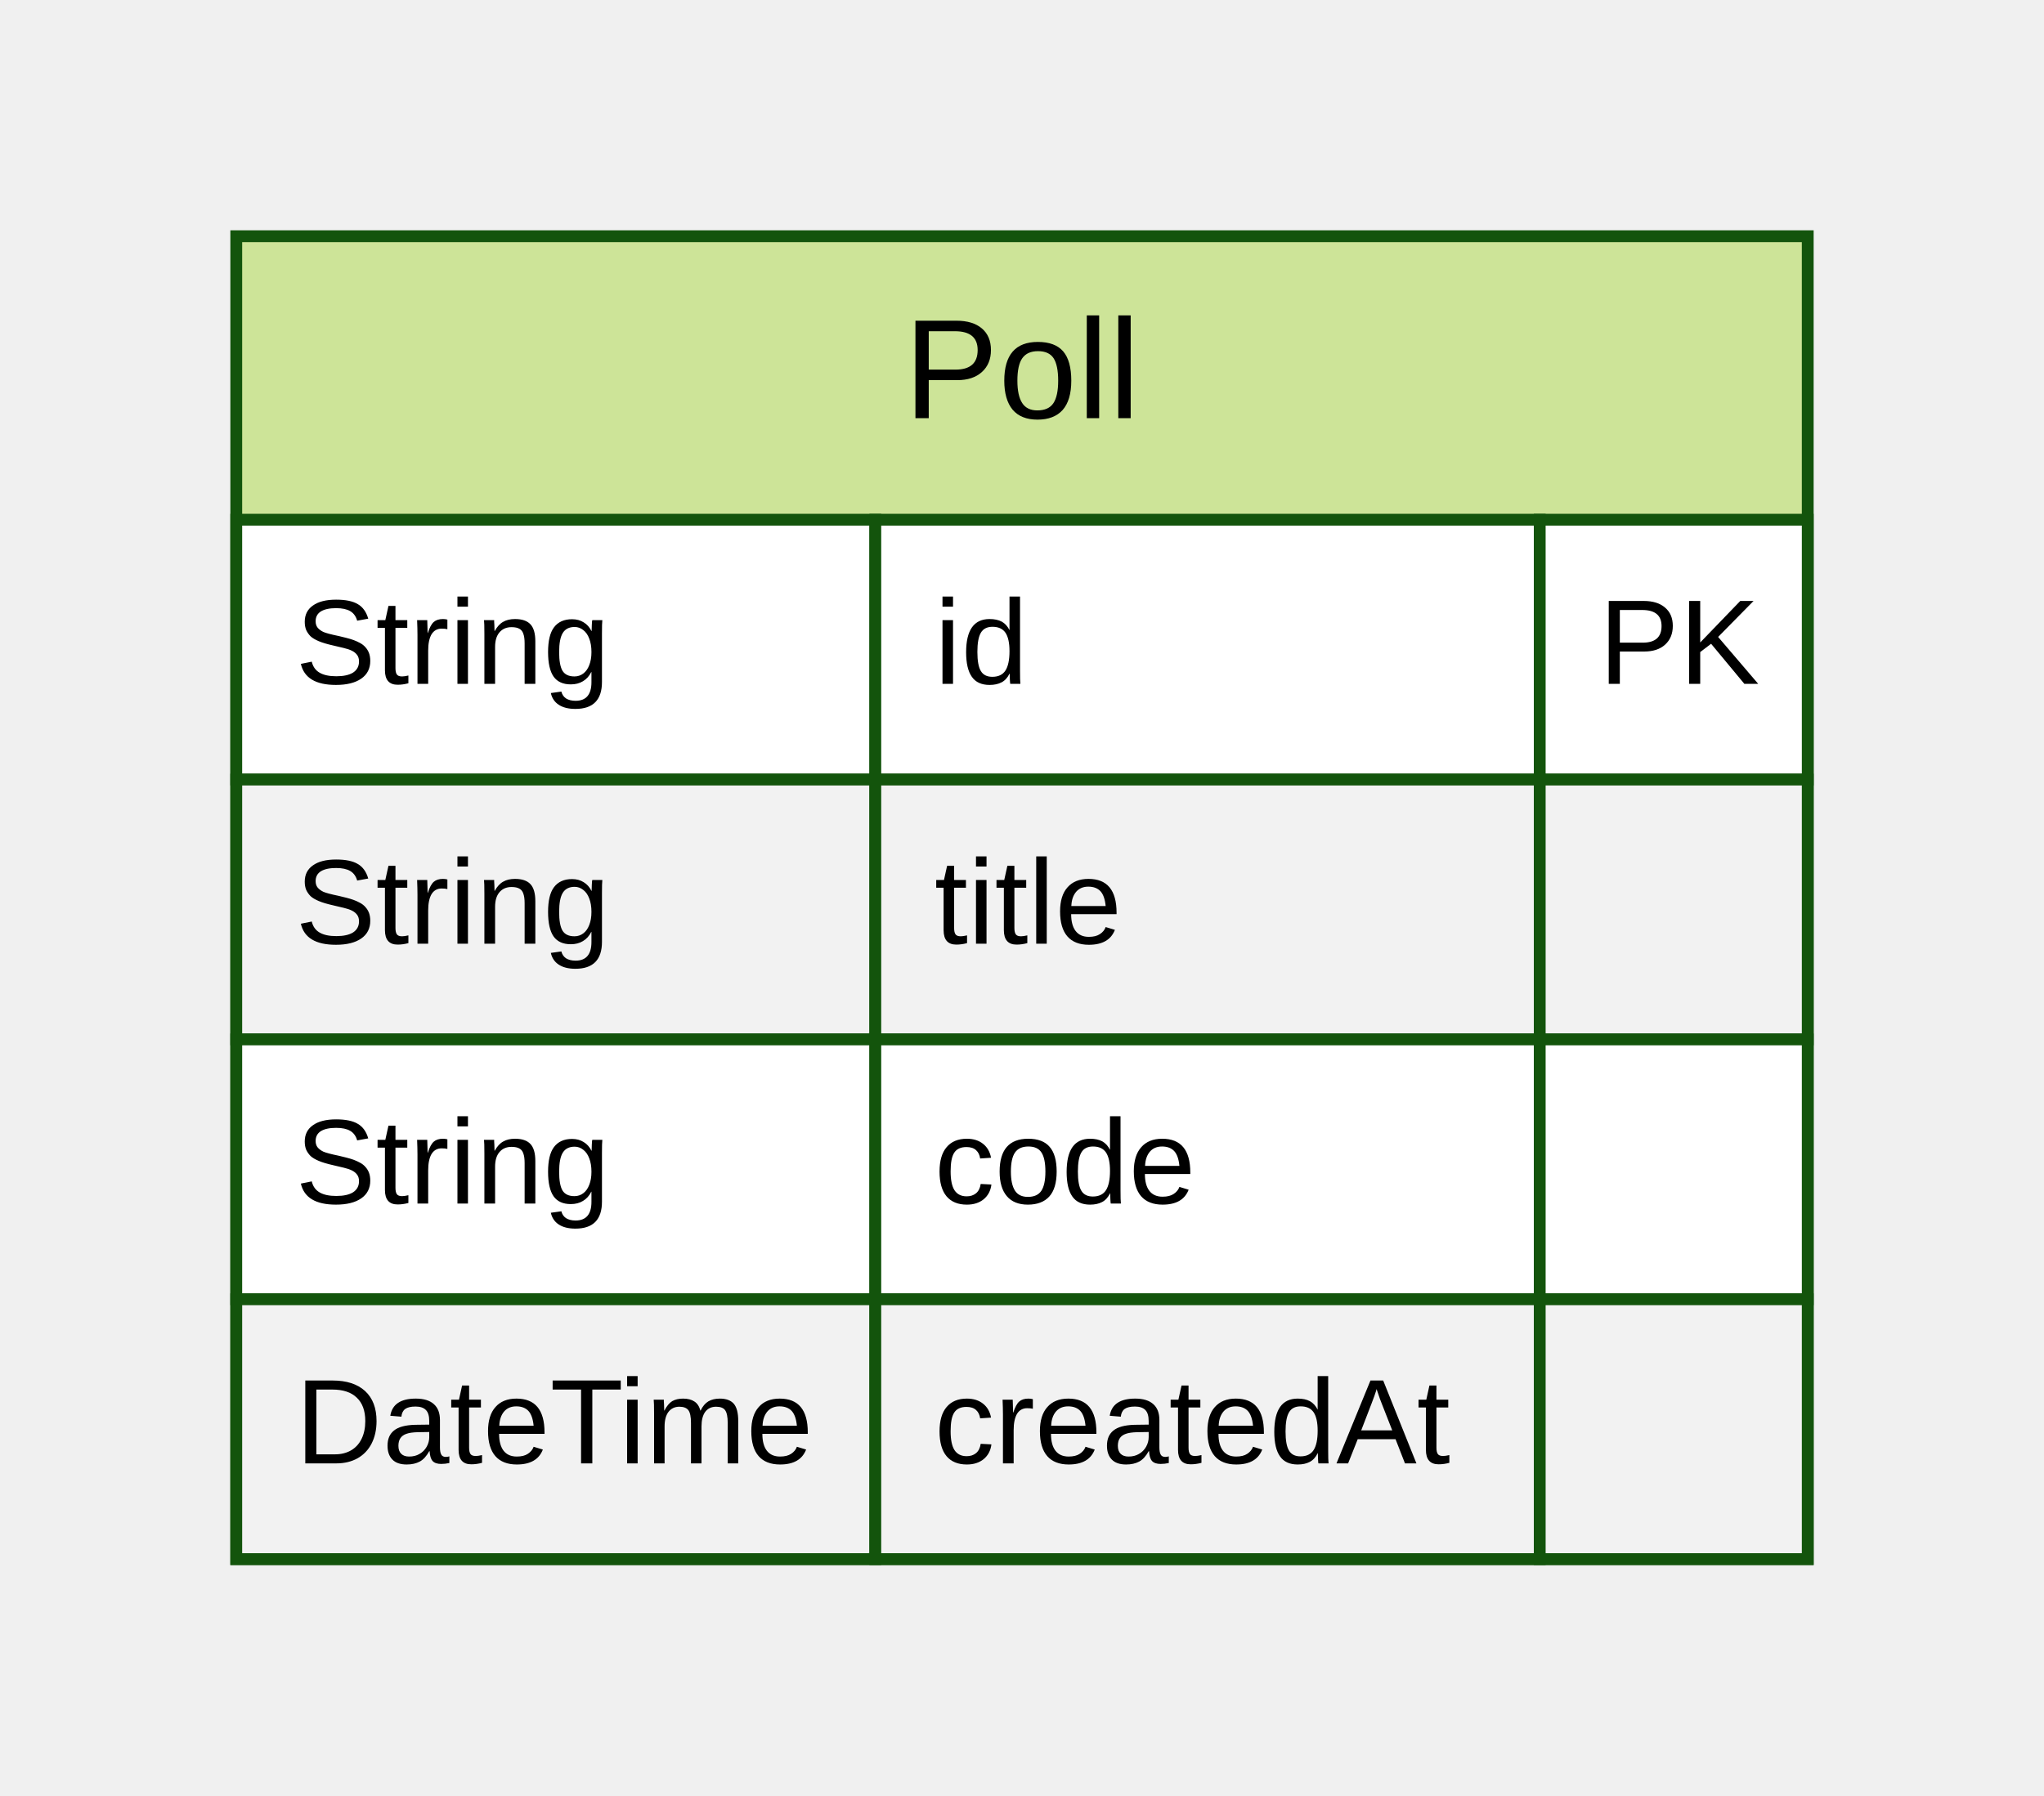
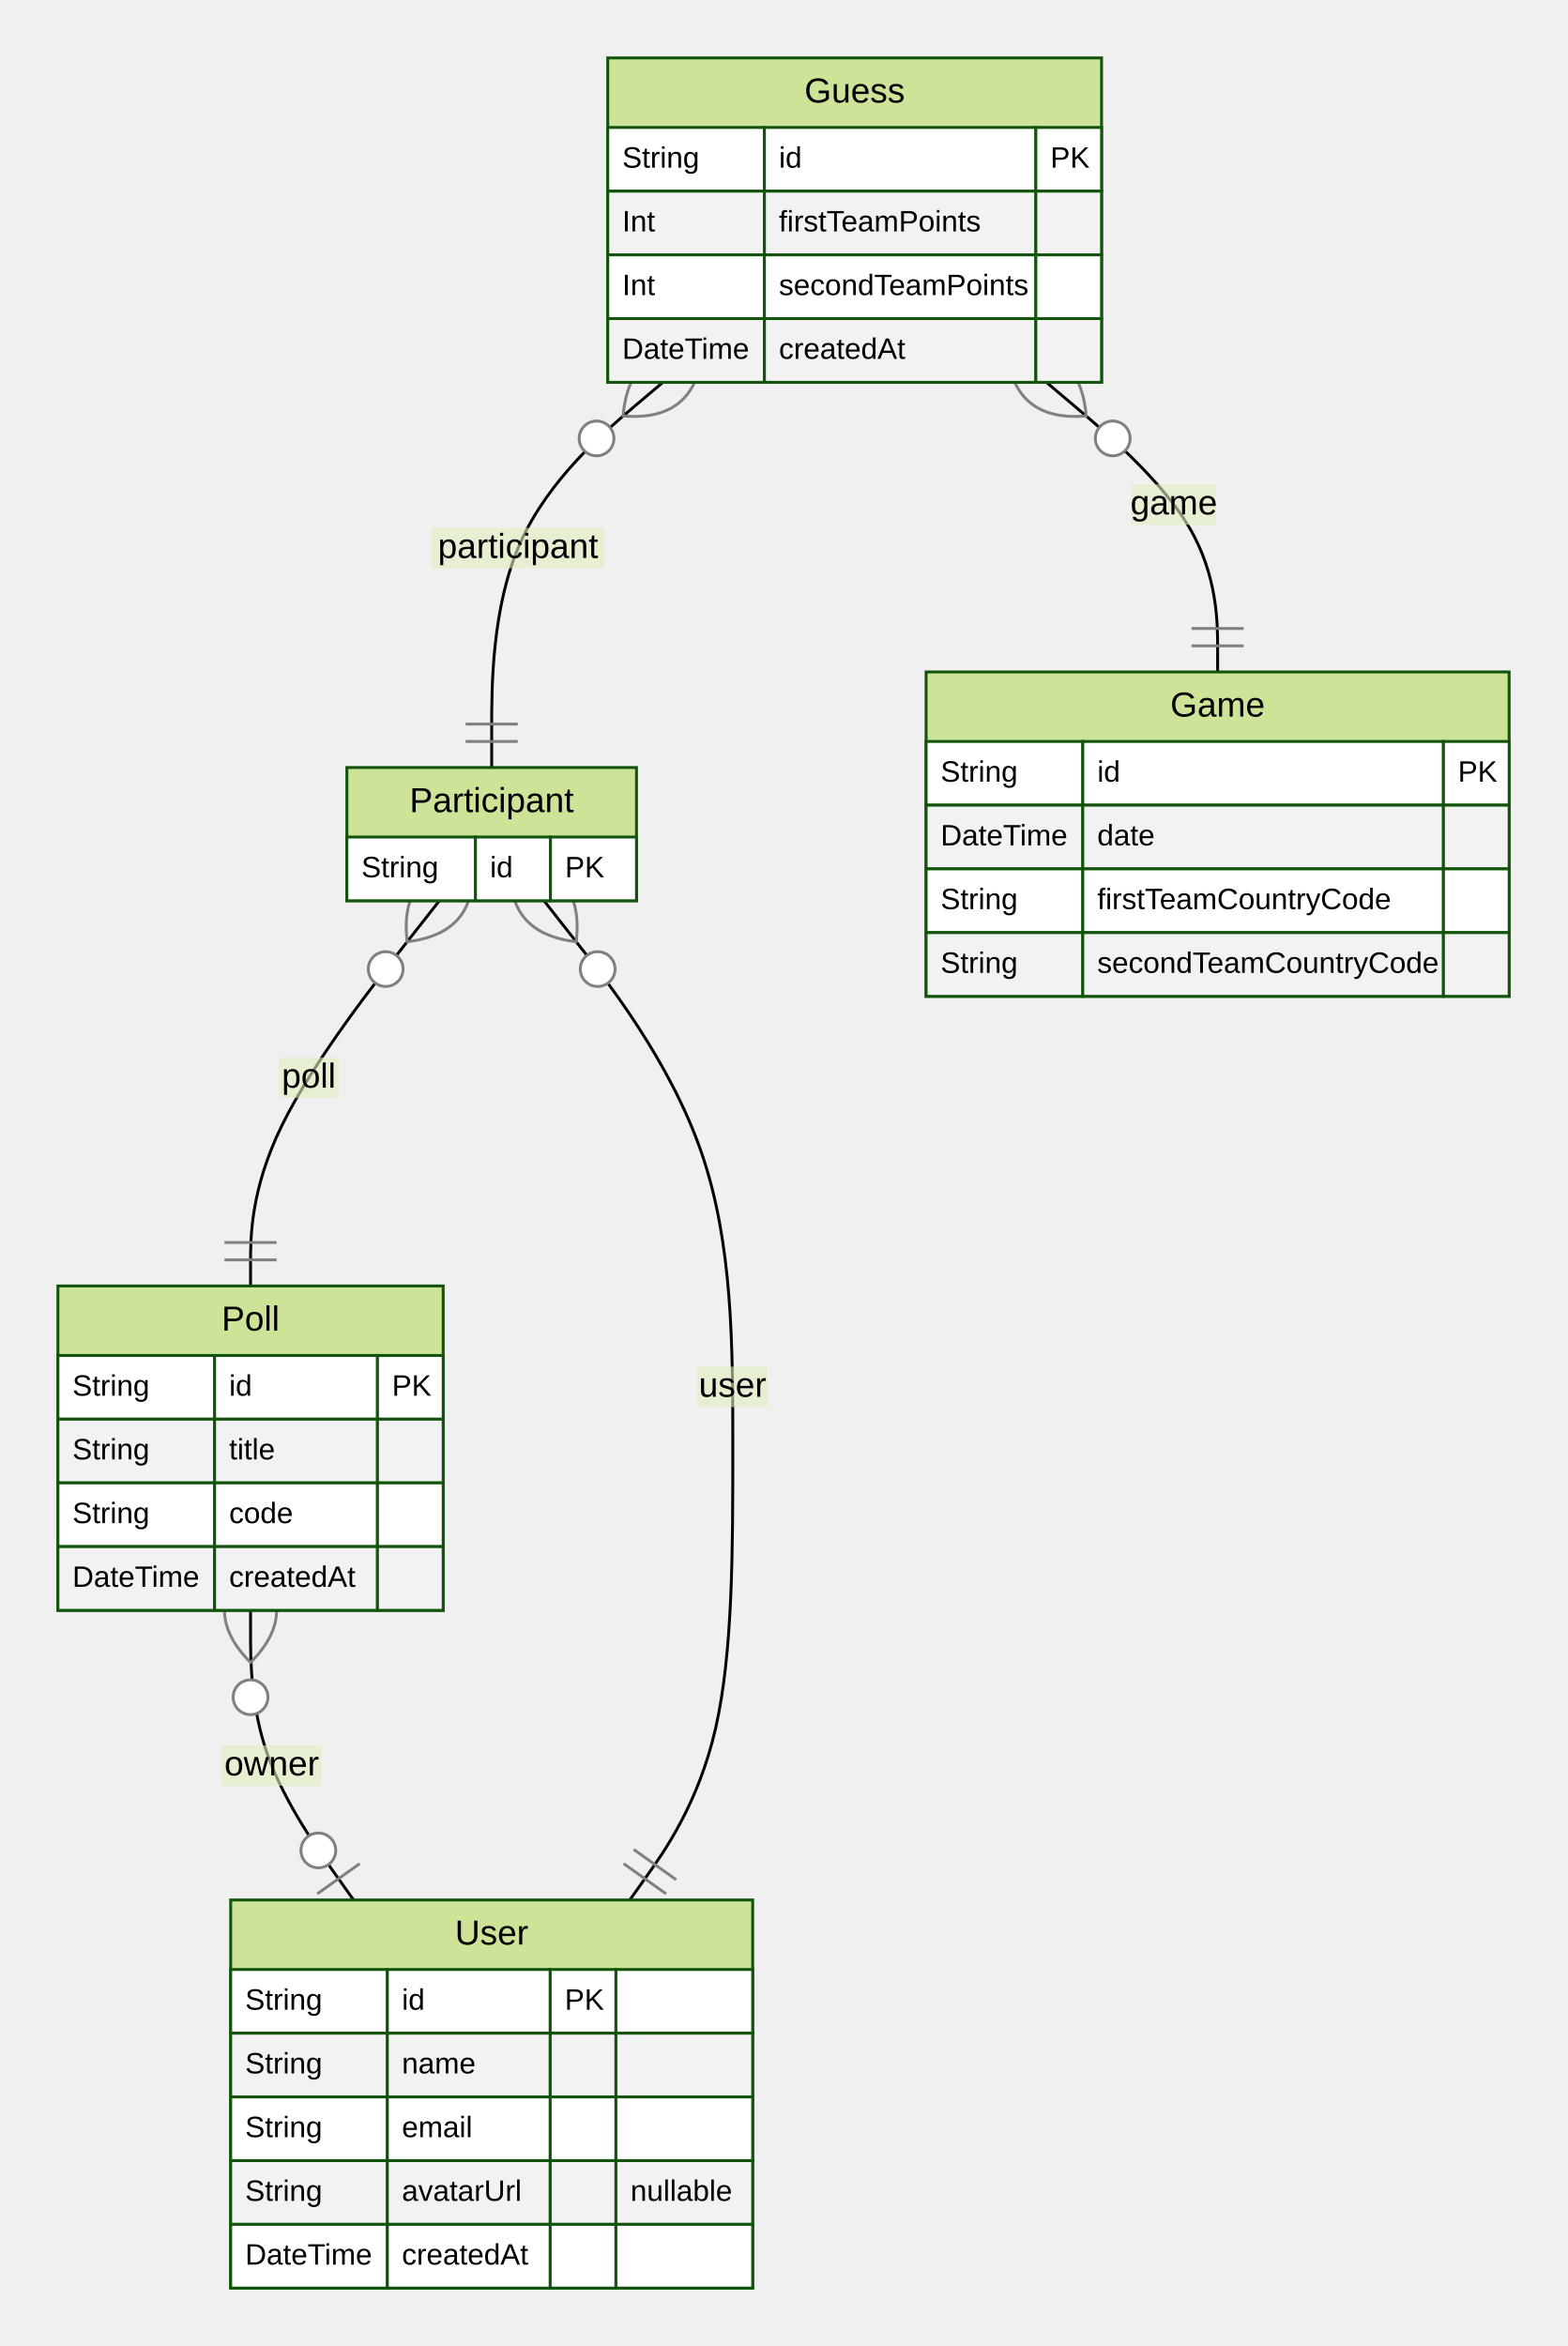
- <svg xmlns="http://www.w3.org/2000/svg" aria-labelledby="chart-title-mermaid-0 chart-desc-mermaid-0" role="img" viewBox="0 0 173.026 152" style="max-width: 173.026px; background-color: white;" width="100%" id="mermaid-0">
+ <svg xmlns="http://www.w3.org/2000/svg" aria-labelledby="chart-title-mermaid-0 chart-desc-mermaid-0" role="img" viewBox="0 0 541.082 810" style="max-width: 541.082px; background-color: white;" width="100%" id="mermaid-0">
  <style>#mermaid-0 {font-family:"trebuchet ms",verdana,arial,sans-serif;font-size:16px;fill:#000000;}#mermaid-0 .error-icon{fill:#552222;}#mermaid-0 .error-text{fill:#552222;stroke:#552222;}#mermaid-0 .edge-thickness-normal{stroke-width:2px;}#mermaid-0 .edge-thickness-thick{stroke-width:3.5px;}#mermaid-0 .edge-pattern-solid{stroke-dasharray:0;}#mermaid-0 .edge-pattern-dashed{stroke-dasharray:3;}#mermaid-0 .edge-pattern-dotted{stroke-dasharray:2;}#mermaid-0 .marker{fill:#000000;stroke:#000000;}#mermaid-0 .marker.cross{stroke:#000000;}#mermaid-0 svg{font-family:"trebuchet ms",verdana,arial,sans-serif;font-size:16px;}#mermaid-0 .entityBox{fill:#cde498;stroke:#13540c;}#mermaid-0 .attributeBoxOdd{fill:#ffffff;stroke:#13540c;}#mermaid-0 .attributeBoxEven{fill:#f2f2f2;stroke:#13540c;}#mermaid-0 .relationshipLabelBox{fill:hsl(78.158, 58.462%, 84.51%);opacity:0.7;background-color:hsl(78.158, 58.462%, 84.51%);}#mermaid-0 .relationshipLabelBox rect{opacity:0.5;}#mermaid-0 .relationshipLine{stroke:#000000;}#mermaid-0 :root{--mermaid-font-family:"trebuchet ms",verdana,arial,sans-serif;}</style>
  <g />
  <defs>
    <marker orient="auto" markerHeight="18" markerWidth="18" refY="9" refX="0" id="ONLY_ONE_START">
      <path d="M9,0 L9,18 M15,0 L15,18" fill="none" stroke="gray" />
    </marker>
  </defs>
  <defs>
    <marker orient="auto" markerHeight="18" markerWidth="18" refY="9" refX="18" id="ONLY_ONE_END">
      <path d="M3,0 L3,18 M9,0 L9,18" fill="none" stroke="gray" />
    </marker>
  </defs>
  <defs>
    <marker orient="auto" markerHeight="18" markerWidth="30" refY="9" refX="0" id="ZERO_OR_ONE_START">
      <circle r="6" cy="9" cx="21" fill="white" stroke="gray" />
      <path d="M9,0 L9,18" fill="none" stroke="gray" />
    </marker>
  </defs>
  <defs>
    <marker orient="auto" markerHeight="18" markerWidth="30" refY="9" refX="30" id="ZERO_OR_ONE_END">
      <circle r="6" cy="9" cx="9" fill="white" stroke="gray" />
      <path d="M21,0 L21,18" fill="none" stroke="gray" />
    </marker>
  </defs>
  <defs>
    <marker orient="auto" markerHeight="36" markerWidth="45" refY="18" refX="18" id="ONE_OR_MORE_START">
      <path d="M0,18 Q 18,0 36,18 Q 18,36 0,18 M42,9 L42,27" fill="none" stroke="gray" />
    </marker>
  </defs>
  <defs>
    <marker orient="auto" markerHeight="36" markerWidth="45" refY="18" refX="27" id="ONE_OR_MORE_END">
      <path d="M3,9 L3,27 M9,18 Q27,0 45,18 Q27,36 9,18" fill="none" stroke="gray" />
    </marker>
  </defs>
  <defs>
    <marker orient="auto" markerHeight="36" markerWidth="57" refY="18" refX="18" id="ZERO_OR_MORE_START">
      <circle r="6" cy="18" cx="48" fill="white" stroke="gray" />
      <path d="M0,18 Q18,0 36,18 Q18,36 0,18" fill="none" stroke="gray" />
    </marker>
  </defs>
  <defs>
    <marker orient="auto" markerHeight="36" markerWidth="57" refY="18" refX="39" id="ZERO_OR_MORE_END">
      <circle r="6" cy="18" cx="9" fill="white" stroke="gray" />
      <path d="M21,18 Q39,0 57,18 Q39,36 21,18" fill="none" stroke="gray" />
    </marker>
  </defs>
-   <g transform="translate(20,20 )" id="Poll">
+   <path marker-start="url(#ZERO_OR_MORE_START)" marker-end="url(#ZERO_OR_ONE_END)" fill="none" stroke="gray" d="M86.513,556L86.513,564.333C86.513,572.667,86.513,589.333,92.443,606C98.373,622.667,110.233,639.333,116.163,647.667L122.093,656" class="er relationshipLine" />
+   <path marker-start="url(#ZERO_OR_MORE_START)" marker-end="url(#ONLY_ONE_END)" fill="none" stroke="gray" d="M187.835,311L198.7,324.833C209.565,338.667,231.296,366.333,242.161,397.833C253.026,429.333,253.026,464.667,253.026,500C253.026,535.333,253.026,570.667,247.096,596.667C241.167,622.667,229.307,639.333,223.377,647.667L217.447,656" class="er relationshipLine" />
+   <path marker-start="url(#ZERO_OR_MORE_START)" marker-end="url(#ONLY_ONE_END)" fill="none" stroke="gray" d="M151.705,311L140.839,324.833C129.974,338.667,108.244,366.333,97.378,388.5C86.513,410.667,86.513,427.333,86.513,435.667L86.513,444" class="er relationshipLine" />
+   <path marker-start="url(#ZERO_OR_MORE_START)" marker-end="url(#ONLY_ONE_END)" fill="none" stroke="gray" d="M228.887,132L219.034,140.333C209.181,148.667,189.476,165.333,179.623,187.5C169.77,209.667,169.77,237.333,169.77,251.167L169.77,265" class="er relationshipLine" />
+   <path marker-start="url(#ZERO_OR_MORE_START)" marker-end="url(#ONLY_ONE_END)" fill="none" stroke="gray" d="M361.309,132L371.162,140.333C381.015,148.667,400.72,165.333,410.573,182C420.426,198.667,420.426,215.333,420.426,223.667L420.426,232" class="er relationshipLine" />
+   <g transform="translate(20,444 )" id="Poll">
    <rect height="112" width="133.026" y="0" x="0" stroke="gray" fill-opacity="100%" fill="honeydew" class="er entityBox" />
    <text transform="translate(66.51321,12)" style="font-family: &quot;trebuchet ms&quot;, verdana, arial, sans-serif;; font-size: 12px" text-anchor="middle" dominant-baseline="middle" y="0" x="0" id="entity-Poll" class="er entityLabel">Poll</text>
    <rect height="22" width="54.096" y="24" x="0" stroke="gray" fill-opacity="100%" fill="honeydew" class="er attributeBoxOdd" />
    <text transform="translate(5,35)" style="font-family: &quot;trebuchet ms&quot;, verdana, arial, sans-serif;; font-size: 10.2px" text-anchor="left" dominant-baseline="middle" y="0" x="0" id="entity-Poll-attr-1-type" class="er entityLabel">String</text>
    <rect height="22" width="56.243" y="24" x="54.096" stroke="gray" fill-opacity="100%" fill="honeydew" class="er attributeBoxOdd" />
    <text transform="translate(59.09555,35)" style="font-family: &quot;trebuchet ms&quot;, verdana, arial, sans-serif;; font-size: 10.2px" text-anchor="left" dominant-baseline="middle" y="0" x="0" id="entity-Poll-attr-1-name" class="er entityLabel">id</text>
    <rect height="22" width="22.688" y="24" x="110.339" stroke="gray" fill-opacity="100%" fill="honeydew" class="er attributeBoxOdd" />
    <text transform="translate(115.3387,35)" style="font-family: &quot;trebuchet ms&quot;, verdana, arial, sans-serif;; font-size: 10.2px" text-anchor="left" dominant-baseline="middle" y="0" x="0" id="entity-Poll-attr-1-key" class="er entityLabel">PK</text>
    <rect height="22" width="54.096" y="46" x="0" stroke="gray" fill-opacity="100%" fill="honeydew" class="er attributeBoxEven" />
    <text transform="translate(5,57)" style="font-family: &quot;trebuchet ms&quot;, verdana, arial, sans-serif;; font-size: 10.2px" text-anchor="left" dominant-baseline="middle" y="0" x="0" id="entity-Poll-attr-2-type" class="er entityLabel">String</text>
    <rect height="22" width="56.243" y="46" x="54.096" stroke="gray" fill-opacity="100%" fill="honeydew" class="er attributeBoxEven" />
    <text transform="translate(59.09555,57)" style="font-family: &quot;trebuchet ms&quot;, verdana, arial, sans-serif;; font-size: 10.2px" text-anchor="left" dominant-baseline="middle" y="0" x="0" id="entity-Poll-attr-2-name" class="er entityLabel">title</text>
    <rect height="22" width="22.688" y="46" x="110.339" stroke="gray" fill-opacity="100%" fill="honeydew" class="er attributeBoxEven" />
    <text transform="translate(115.3387,57)" style="font-family: &quot;trebuchet ms&quot;, verdana, arial, sans-serif;; font-size: 10.2px" text-anchor="left" dominant-baseline="middle" y="0" x="0" id="entity-Poll-attr-2-key" class="er entityLabel" />
    <rect height="22" width="54.096" y="68" x="0" stroke="gray" fill-opacity="100%" fill="honeydew" class="er attributeBoxOdd" />
    <text transform="translate(5,79)" style="font-family: &quot;trebuchet ms&quot;, verdana, arial, sans-serif;; font-size: 10.2px" text-anchor="left" dominant-baseline="middle" y="0" x="0" id="entity-Poll-attr-3-type" class="er entityLabel">String</text>
    <rect height="22" width="56.243" y="68" x="54.096" stroke="gray" fill-opacity="100%" fill="honeydew" class="er attributeBoxOdd" />
    <text transform="translate(59.09555,79)" style="font-family: &quot;trebuchet ms&quot;, verdana, arial, sans-serif;; font-size: 10.2px" text-anchor="left" dominant-baseline="middle" y="0" x="0" id="entity-Poll-attr-3-name" class="er entityLabel">code</text>
    <rect height="22" width="22.688" y="68" x="110.339" stroke="gray" fill-opacity="100%" fill="honeydew" class="er attributeBoxOdd" />
    <text transform="translate(115.3387,79)" style="font-family: &quot;trebuchet ms&quot;, verdana, arial, sans-serif;; font-size: 10.2px" text-anchor="left" dominant-baseline="middle" y="0" x="0" id="entity-Poll-attr-3-key" class="er entityLabel" />
    <rect height="22" width="54.096" y="90" x="0" stroke="gray" fill-opacity="100%" fill="honeydew" class="er attributeBoxEven" />
    <text transform="translate(5,101)" style="font-family: &quot;trebuchet ms&quot;, verdana, arial, sans-serif;; font-size: 10.2px" text-anchor="left" dominant-baseline="middle" y="0" x="0" id="entity-Poll-attr-4-type" class="er entityLabel">DateTime</text>
    <rect height="22" width="56.243" y="90" x="54.096" stroke="gray" fill-opacity="100%" fill="honeydew" class="er attributeBoxEven" />
    <text transform="translate(59.09555,101)" style="font-family: &quot;trebuchet ms&quot;, verdana, arial, sans-serif;; font-size: 10.2px" text-anchor="left" dominant-baseline="middle" y="0" x="0" id="entity-Poll-attr-4-name" class="er entityLabel">createdAt</text>
    <rect height="22" width="22.688" y="90" x="110.339" stroke="gray" fill-opacity="100%" fill="honeydew" class="er attributeBoxEven" />
    <text transform="translate(115.3387,101)" style="font-family: &quot;trebuchet ms&quot;, verdana, arial, sans-serif;; font-size: 10.2px" text-anchor="left" dominant-baseline="middle" y="0" x="0" id="entity-Poll-attr-4-key" class="er entityLabel" />
  </g>
+   <g transform="translate(119.7698,265 )" id="Participant">
+     <rect height="46" width="100" y="0" x="0" stroke="gray" fill-opacity="100%" fill="honeydew" class="er entityBox" />
+     <text transform="translate(50,12)" style="font-family: &quot;trebuchet ms&quot;, verdana, arial, sans-serif;; font-size: 12px" text-anchor="middle" dominant-baseline="middle" y="0" x="0" id="entity-Participant" class="er entityLabel">Participant</text>
+     <rect height="22" width="44.399" y="24" x="0" stroke="gray" fill-opacity="100%" fill="honeydew" class="er attributeBoxOdd" />
+     <text transform="translate(5,35)" style="font-family: &quot;trebuchet ms&quot;, verdana, arial, sans-serif;; font-size: 10.2px" text-anchor="left" dominant-baseline="middle" y="0" x="0" id="entity-Participant-attr-1-type" class="er entityLabel">String</text>
+     <rect height="22" width="25.911" y="24" x="44.399" stroke="gray" fill-opacity="100%" fill="honeydew" class="er attributeBoxOdd" />
+     <text transform="translate(49.39862,35)" style="font-family: &quot;trebuchet ms&quot;, verdana, arial, sans-serif;; font-size: 10.2px" text-anchor="left" dominant-baseline="middle" y="0" x="0" id="entity-Participant-attr-1-name" class="er entityLabel">id</text>
+     <rect height="22" width="29.69" y="24" x="70.31" stroke="gray" fill-opacity="100%" fill="honeydew" class="er attributeBoxOdd" />
+     <text transform="translate(75.30976,35)" style="font-family: &quot;trebuchet ms&quot;, verdana, arial, sans-serif;; font-size: 10.2px" text-anchor="left" dominant-baseline="middle" y="0" x="0" id="entity-Participant-attr-1-key" class="er entityLabel">PK</text>
+   </g>
+   <g transform="translate(79.65034,656 )" id="User">
+     <rect height="134" width="180.239" y="0" x="0" stroke="gray" fill-opacity="100%" fill="honeydew" class="er entityBox" />
+     <text transform="translate(90.11948,12)" style="font-family: &quot;trebuchet ms&quot;, verdana, arial, sans-serif;; font-size: 12px" text-anchor="middle" dominant-baseline="middle" y="0" x="0" id="entity-User" class="er entityLabel">User</text>
+     <rect height="22" width="54.096" y="24" x="0" stroke="gray" fill-opacity="100%" fill="honeydew" class="er attributeBoxOdd" />
+     <text transform="translate(5,35)" style="font-family: &quot;trebuchet ms&quot;, verdana, arial, sans-serif;; font-size: 10.2px" text-anchor="left" dominant-baseline="middle" y="0" x="0" id="entity-User-attr-1-type" class="er entityLabel">String</text>
+     <rect height="22" width="56.243" y="24" x="54.096" stroke="gray" fill-opacity="100%" fill="honeydew" class="er attributeBoxOdd" />
+     <text transform="translate(59.09555,35)" style="font-family: &quot;trebuchet ms&quot;, verdana, arial, sans-serif;; font-size: 10.2px" text-anchor="left" dominant-baseline="middle" y="0" x="0" id="entity-User-attr-1-name" class="er entityLabel">id</text>
+     <rect height="22" width="22.688" y="24" x="110.339" stroke="gray" fill-opacity="100%" fill="honeydew" class="er attributeBoxOdd" />
+     <text transform="translate(115.3387,35)" style="font-family: &quot;trebuchet ms&quot;, verdana, arial, sans-serif;; font-size: 10.2px" text-anchor="left" dominant-baseline="middle" y="0" x="0" id="entity-User-attr-1-key" class="er entityLabel">PK</text>
+     <rect height="22" width="47.213" y="24" x="133.026" stroke="gray" fill-opacity="100%" fill="honeydew" class="er attributeBoxOdd" />
+     <text transform="translate(138.0264,35)" style="font-family: &quot;trebuchet ms&quot;, verdana, arial, sans-serif;; font-size: 10.2px" text-anchor="left" dominant-baseline="middle" y="0" x="0" id="entity-User-attr-1-comment" class="er entityLabel" />
+     <rect height="22" width="54.096" y="46" x="0" stroke="gray" fill-opacity="100%" fill="honeydew" class="er attributeBoxEven" />
+     <text transform="translate(5,57)" style="font-family: &quot;trebuchet ms&quot;, verdana, arial, sans-serif;; font-size: 10.2px" text-anchor="left" dominant-baseline="middle" y="0" x="0" id="entity-User-attr-2-type" class="er entityLabel">String</text>
+     <rect height="22" width="56.243" y="46" x="54.096" stroke="gray" fill-opacity="100%" fill="honeydew" class="er attributeBoxEven" />
+     <text transform="translate(59.09555,57)" style="font-family: &quot;trebuchet ms&quot;, verdana, arial, sans-serif;; font-size: 10.2px" text-anchor="left" dominant-baseline="middle" y="0" x="0" id="entity-User-attr-2-name" class="er entityLabel">name</text>
+     <rect height="22" width="22.688" y="46" x="110.339" stroke="gray" fill-opacity="100%" fill="honeydew" class="er attributeBoxEven" />
+     <text transform="translate(115.3387,57)" style="font-family: &quot;trebuchet ms&quot;, verdana, arial, sans-serif;; font-size: 10.2px" text-anchor="left" dominant-baseline="middle" y="0" x="0" id="entity-User-attr-2-key" class="er entityLabel" />
+     <rect height="22" width="47.213" y="46" x="133.026" stroke="gray" fill-opacity="100%" fill="honeydew" class="er attributeBoxEven" />
+     <text transform="translate(138.0264,57)" style="font-family: &quot;trebuchet ms&quot;, verdana, arial, sans-serif;; font-size: 10.2px" text-anchor="left" dominant-baseline="middle" y="0" x="0" id="entity-User-attr-2-comment" class="er entityLabel" />
+     <rect height="22" width="54.096" y="68" x="0" stroke="gray" fill-opacity="100%" fill="honeydew" class="er attributeBoxOdd" />
+     <text transform="translate(5,79)" style="font-family: &quot;trebuchet ms&quot;, verdana, arial, sans-serif;; font-size: 10.2px" text-anchor="left" dominant-baseline="middle" y="0" x="0" id="entity-User-attr-3-type" class="er entityLabel">String</text>
+     <rect height="22" width="56.243" y="68" x="54.096" stroke="gray" fill-opacity="100%" fill="honeydew" class="er attributeBoxOdd" />
+     <text transform="translate(59.09555,79)" style="font-family: &quot;trebuchet ms&quot;, verdana, arial, sans-serif;; font-size: 10.2px" text-anchor="left" dominant-baseline="middle" y="0" x="0" id="entity-User-attr-3-name" class="er entityLabel">email</text>
+     <rect height="22" width="22.688" y="68" x="110.339" stroke="gray" fill-opacity="100%" fill="honeydew" class="er attributeBoxOdd" />
+     <text transform="translate(115.3387,79)" style="font-family: &quot;trebuchet ms&quot;, verdana, arial, sans-serif;; font-size: 10.2px" text-anchor="left" dominant-baseline="middle" y="0" x="0" id="entity-User-attr-3-key" class="er entityLabel" />
+     <rect height="22" width="47.213" y="68" x="133.026" stroke="gray" fill-opacity="100%" fill="honeydew" class="er attributeBoxOdd" />
+     <text transform="translate(138.0264,79)" style="font-family: &quot;trebuchet ms&quot;, verdana, arial, sans-serif;; font-size: 10.2px" text-anchor="left" dominant-baseline="middle" y="0" x="0" id="entity-User-attr-3-comment" class="er entityLabel" />
+     <rect height="22" width="54.096" y="90" x="0" stroke="gray" fill-opacity="100%" fill="honeydew" class="er attributeBoxEven" />
+     <text transform="translate(5,101)" style="font-family: &quot;trebuchet ms&quot;, verdana, arial, sans-serif;; font-size: 10.2px" text-anchor="left" dominant-baseline="middle" y="0" x="0" id="entity-User-attr-4-type" class="er entityLabel">String</text>
+     <rect height="22" width="56.243" y="90" x="54.096" stroke="gray" fill-opacity="100%" fill="honeydew" class="er attributeBoxEven" />
+     <text transform="translate(59.09555,101)" style="font-family: &quot;trebuchet ms&quot;, verdana, arial, sans-serif;; font-size: 10.2px" text-anchor="left" dominant-baseline="middle" y="0" x="0" id="entity-User-attr-4-name" class="er entityLabel">avatarUrl</text>
+     <rect height="22" width="22.688" y="90" x="110.339" stroke="gray" fill-opacity="100%" fill="honeydew" class="er attributeBoxEven" />
+     <text transform="translate(115.3387,101)" style="font-family: &quot;trebuchet ms&quot;, verdana, arial, sans-serif;; font-size: 10.2px" text-anchor="left" dominant-baseline="middle" y="0" x="0" id="entity-User-attr-4-key" class="er entityLabel" />
+     <rect height="22" width="47.213" y="90" x="133.026" stroke="gray" fill-opacity="100%" fill="honeydew" class="er attributeBoxEven" />
+     <text transform="translate(138.0264,101)" style="font-family: &quot;trebuchet ms&quot;, verdana, arial, sans-serif;; font-size: 10.2px" text-anchor="left" dominant-baseline="middle" y="0" x="0" id="entity-User-attr-4-comment" class="er entityLabel">nullable</text>
+     <rect height="22" width="54.096" y="112" x="0" stroke="gray" fill-opacity="100%" fill="honeydew" class="er attributeBoxOdd" />
+     <text transform="translate(5,123)" style="font-family: &quot;trebuchet ms&quot;, verdana, arial, sans-serif;; font-size: 10.2px" text-anchor="left" dominant-baseline="middle" y="0" x="0" id="entity-User-attr-5-type" class="er entityLabel">DateTime</text>
+     <rect height="22" width="56.243" y="112" x="54.096" stroke="gray" fill-opacity="100%" fill="honeydew" class="er attributeBoxOdd" />
+     <text transform="translate(59.09555,123)" style="font-family: &quot;trebuchet ms&quot;, verdana, arial, sans-serif;; font-size: 10.2px" text-anchor="left" dominant-baseline="middle" y="0" x="0" id="entity-User-attr-5-name" class="er entityLabel">createdAt</text>
+     <rect height="22" width="22.688" y="112" x="110.339" stroke="gray" fill-opacity="100%" fill="honeydew" class="er attributeBoxOdd" />
+     <text transform="translate(115.3387,123)" style="font-family: &quot;trebuchet ms&quot;, verdana, arial, sans-serif;; font-size: 10.2px" text-anchor="left" dominant-baseline="middle" y="0" x="0" id="entity-User-attr-5-key" class="er entityLabel" />
+     <rect height="22" width="47.213" y="112" x="133.026" stroke="gray" fill-opacity="100%" fill="honeydew" class="er attributeBoxOdd" />
+     <text transform="translate(138.0264,123)" style="font-family: &quot;trebuchet ms&quot;, verdana, arial, sans-serif;; font-size: 10.2px" text-anchor="left" dominant-baseline="middle" y="0" x="0" id="entity-User-attr-5-comment" class="er entityLabel" />
+   </g>
+   <g transform="translate(319.7698,232 )" id="Game">
+     <rect height="112" width="201.312" y="0" x="0" stroke="gray" fill-opacity="100%" fill="honeydew" class="er entityBox" />
+     <text transform="translate(100.6562,12)" style="font-family: &quot;trebuchet ms&quot;, verdana, arial, sans-serif;; font-size: 12px" text-anchor="middle" dominant-baseline="middle" y="0" x="0" id="entity-Game" class="er entityLabel">Game</text>
+     <rect height="22" width="54.096" y="24" x="0" stroke="gray" fill-opacity="100%" fill="honeydew" class="er attributeBoxOdd" />
+     <text transform="translate(5,35)" style="font-family: &quot;trebuchet ms&quot;, verdana, arial, sans-serif;; font-size: 10.2px" text-anchor="left" dominant-baseline="middle" y="0" x="0" id="entity-Game-attr-1-type" class="er entityLabel">String</text>
+     <rect height="22" width="124.529" y="24" x="54.096" stroke="gray" fill-opacity="100%" fill="honeydew" class="er attributeBoxOdd" />
+     <text transform="translate(59.09555,35)" style="font-family: &quot;trebuchet ms&quot;, verdana, arial, sans-serif;; font-size: 10.2px" text-anchor="left" dominant-baseline="middle" y="0" x="0" id="entity-Game-attr-1-name" class="er entityLabel">id</text>
+     <rect height="22" width="22.688" y="24" x="178.625" stroke="gray" fill-opacity="100%" fill="honeydew" class="er attributeBoxOdd" />
+     <text transform="translate(183.6248,35)" style="font-family: &quot;trebuchet ms&quot;, verdana, arial, sans-serif;; font-size: 10.2px" text-anchor="left" dominant-baseline="middle" y="0" x="0" id="entity-Game-attr-1-key" class="er entityLabel">PK</text>
+     <rect height="22" width="54.096" y="46" x="0" stroke="gray" fill-opacity="100%" fill="honeydew" class="er attributeBoxEven" />
+     <text transform="translate(5,57)" style="font-family: &quot;trebuchet ms&quot;, verdana, arial, sans-serif;; font-size: 10.2px" text-anchor="left" dominant-baseline="middle" y="0" x="0" id="entity-Game-attr-2-type" class="er entityLabel">DateTime</text>
+     <rect height="22" width="124.529" y="46" x="54.096" stroke="gray" fill-opacity="100%" fill="honeydew" class="er attributeBoxEven" />
+     <text transform="translate(59.09555,57)" style="font-family: &quot;trebuchet ms&quot;, verdana, arial, sans-serif;; font-size: 10.2px" text-anchor="left" dominant-baseline="middle" y="0" x="0" id="entity-Game-attr-2-name" class="er entityLabel">date</text>
+     <rect height="22" width="22.688" y="46" x="178.625" stroke="gray" fill-opacity="100%" fill="honeydew" class="er attributeBoxEven" />
+     <text transform="translate(183.6248,57)" style="font-family: &quot;trebuchet ms&quot;, verdana, arial, sans-serif;; font-size: 10.2px" text-anchor="left" dominant-baseline="middle" y="0" x="0" id="entity-Game-attr-2-key" class="er entityLabel" />
+     <rect height="22" width="54.096" y="68" x="0" stroke="gray" fill-opacity="100%" fill="honeydew" class="er attributeBoxOdd" />
+     <text transform="translate(5,79)" style="font-family: &quot;trebuchet ms&quot;, verdana, arial, sans-serif;; font-size: 10.2px" text-anchor="left" dominant-baseline="middle" y="0" x="0" id="entity-Game-attr-3-type" class="er entityLabel">String</text>
+     <rect height="22" width="124.529" y="68" x="54.096" stroke="gray" fill-opacity="100%" fill="honeydew" class="er attributeBoxOdd" />
+     <text transform="translate(59.09555,79)" style="font-family: &quot;trebuchet ms&quot;, verdana, arial, sans-serif;; font-size: 10.2px" text-anchor="left" dominant-baseline="middle" y="0" x="0" id="entity-Game-attr-3-name" class="er entityLabel">firstTeamCountryCode</text>
+     <rect height="22" width="22.688" y="68" x="178.625" stroke="gray" fill-opacity="100%" fill="honeydew" class="er attributeBoxOdd" />
+     <text transform="translate(183.6248,79)" style="font-family: &quot;trebuchet ms&quot;, verdana, arial, sans-serif;; font-size: 10.2px" text-anchor="left" dominant-baseline="middle" y="0" x="0" id="entity-Game-attr-3-key" class="er entityLabel" />
+     <rect height="22" width="54.096" y="90" x="0" stroke="gray" fill-opacity="100%" fill="honeydew" class="er attributeBoxEven" />
+     <text transform="translate(5,101)" style="font-family: &quot;trebuchet ms&quot;, verdana, arial, sans-serif;; font-size: 10.2px" text-anchor="left" dominant-baseline="middle" y="0" x="0" id="entity-Game-attr-4-type" class="er entityLabel">String</text>
+     <rect height="22" width="124.529" y="90" x="54.096" stroke="gray" fill-opacity="100%" fill="honeydew" class="er attributeBoxEven" />
+     <text transform="translate(59.09555,101)" style="font-family: &quot;trebuchet ms&quot;, verdana, arial, sans-serif;; font-size: 10.2px" text-anchor="left" dominant-baseline="middle" y="0" x="0" id="entity-Game-attr-4-name" class="er entityLabel">secondTeamCountryCode</text>
+     <rect height="22" width="22.688" y="90" x="178.625" stroke="gray" fill-opacity="100%" fill="honeydew" class="er attributeBoxEven" />
+     <text transform="translate(183.6248,101)" style="font-family: &quot;trebuchet ms&quot;, verdana, arial, sans-serif;; font-size: 10.2px" text-anchor="left" dominant-baseline="middle" y="0" x="0" id="entity-Game-attr-4-key" class="er entityLabel" />
+   </g>
+   <g transform="translate(209.8457,20 )" id="Guess">
+     <rect height="112" width="170.504" y="0" x="0" stroke="gray" fill-opacity="100%" fill="honeydew" class="er entityBox" />
+     <text transform="translate(85.2522,12)" style="font-family: &quot;trebuchet ms&quot;, verdana, arial, sans-serif;; font-size: 12px" text-anchor="middle" dominant-baseline="middle" y="0" x="0" id="entity-Guess" class="er entityLabel">Guess</text>
+     <rect height="22" width="54.096" y="24" x="0" stroke="gray" fill-opacity="100%" fill="honeydew" class="er attributeBoxOdd" />
+     <text transform="translate(5,35)" style="font-family: &quot;trebuchet ms&quot;, verdana, arial, sans-serif;; font-size: 10.2px" text-anchor="left" dominant-baseline="middle" y="0" x="0" id="entity-Guess-attr-1-type" class="er entityLabel">String</text>
+     <rect height="22" width="93.721" y="24" x="54.096" stroke="gray" fill-opacity="100%" fill="honeydew" class="er attributeBoxOdd" />
+     <text transform="translate(59.09555,35)" style="font-family: &quot;trebuchet ms&quot;, verdana, arial, sans-serif;; font-size: 10.2px" text-anchor="left" dominant-baseline="middle" y="0" x="0" id="entity-Guess-attr-1-name" class="er entityLabel">id</text>
+     <rect height="22" width="22.688" y="24" x="147.817" stroke="gray" fill-opacity="100%" fill="honeydew" class="er attributeBoxOdd" />
+     <text transform="translate(152.8167,35)" style="font-family: &quot;trebuchet ms&quot;, verdana, arial, sans-serif;; font-size: 10.2px" text-anchor="left" dominant-baseline="middle" y="0" x="0" id="entity-Guess-attr-1-key" class="er entityLabel">PK</text>
+     <rect height="22" width="54.096" y="46" x="0" stroke="gray" fill-opacity="100%" fill="honeydew" class="er attributeBoxEven" />
+     <text transform="translate(5,57)" style="font-family: &quot;trebuchet ms&quot;, verdana, arial, sans-serif;; font-size: 10.2px" text-anchor="left" dominant-baseline="middle" y="0" x="0" id="entity-Guess-attr-2-type" class="er entityLabel">Int</text>
+     <rect height="22" width="93.721" y="46" x="54.096" stroke="gray" fill-opacity="100%" fill="honeydew" class="er attributeBoxEven" />
+     <text transform="translate(59.09555,57)" style="font-family: &quot;trebuchet ms&quot;, verdana, arial, sans-serif;; font-size: 10.2px" text-anchor="left" dominant-baseline="middle" y="0" x="0" id="entity-Guess-attr-2-name" class="er entityLabel">firstTeamPoints</text>
+     <rect height="22" width="22.688" y="46" x="147.817" stroke="gray" fill-opacity="100%" fill="honeydew" class="er attributeBoxEven" />
+     <text transform="translate(152.8167,57)" style="font-family: &quot;trebuchet ms&quot;, verdana, arial, sans-serif;; font-size: 10.2px" text-anchor="left" dominant-baseline="middle" y="0" x="0" id="entity-Guess-attr-2-key" class="er entityLabel" />
+     <rect height="22" width="54.096" y="68" x="0" stroke="gray" fill-opacity="100%" fill="honeydew" class="er attributeBoxOdd" />
+     <text transform="translate(5,79)" style="font-family: &quot;trebuchet ms&quot;, verdana, arial, sans-serif;; font-size: 10.2px" text-anchor="left" dominant-baseline="middle" y="0" x="0" id="entity-Guess-attr-3-type" class="er entityLabel">Int</text>
+     <rect height="22" width="93.721" y="68" x="54.096" stroke="gray" fill-opacity="100%" fill="honeydew" class="er attributeBoxOdd" />
+     <text transform="translate(59.09555,79)" style="font-family: &quot;trebuchet ms&quot;, verdana, arial, sans-serif;; font-size: 10.2px" text-anchor="left" dominant-baseline="middle" y="0" x="0" id="entity-Guess-attr-3-name" class="er entityLabel">secondTeamPoints</text>
+     <rect height="22" width="22.688" y="68" x="147.817" stroke="gray" fill-opacity="100%" fill="honeydew" class="er attributeBoxOdd" />
+     <text transform="translate(152.8167,79)" style="font-family: &quot;trebuchet ms&quot;, verdana, arial, sans-serif;; font-size: 10.2px" text-anchor="left" dominant-baseline="middle" y="0" x="0" id="entity-Guess-attr-3-key" class="er entityLabel" />
+     <rect height="22" width="54.096" y="90" x="0" stroke="gray" fill-opacity="100%" fill="honeydew" class="er attributeBoxEven" />
+     <text transform="translate(5,101)" style="font-family: &quot;trebuchet ms&quot;, verdana, arial, sans-serif;; font-size: 10.2px" text-anchor="left" dominant-baseline="middle" y="0" x="0" id="entity-Guess-attr-4-type" class="er entityLabel">DateTime</text>
+     <rect height="22" width="93.721" y="90" x="54.096" stroke="gray" fill-opacity="100%" fill="honeydew" class="er attributeBoxEven" />
+     <text transform="translate(59.09555,101)" style="font-family: &quot;trebuchet ms&quot;, verdana, arial, sans-serif;; font-size: 10.2px" text-anchor="left" dominant-baseline="middle" y="0" x="0" id="entity-Guess-attr-4-name" class="er entityLabel">createdAt</text>
+     <rect height="22" width="22.688" y="90" x="147.817" stroke="gray" fill-opacity="100%" fill="honeydew" class="er attributeBoxEven" />
+     <text transform="translate(152.8167,101)" style="font-family: &quot;trebuchet ms&quot;, verdana, arial, sans-serif;; font-size: 10.2px" text-anchor="left" dominant-baseline="middle" y="0" x="0" id="entity-Guess-attr-4-key" class="er entityLabel" />
+   </g>
+   <rect fill-opacity="85%" fill="white" height="14" width="34.471" y="602.592" x="76.574" class="er relationshipLabelBox" />
+   <text style="font-family: &quot;trebuchet ms&quot;, verdana, arial, sans-serif;; font-size: 12px" dominant-baseline="middle" text-anchor="middle" y="609.592" x="93.81" id="rel1" class="er relationshipLabel">owner</text>
+   <rect fill-opacity="85%" fill="white" height="14" width="23.959" y="471.862" x="240.96" class="er relationshipLabelBox" />
+   <text style="font-family: &quot;trebuchet ms&quot;, verdana, arial, sans-serif;; font-size: 12px" dominant-baseline="middle" text-anchor="middle" y="478.862" x="252.94" id="rel2" class="er relationshipLabel">user</text>
+   <rect fill-opacity="85%" fill="white" height="14" width="20.664" y="365.133" x="96.274" class="er relationshipLabelBox" />
+   <text style="font-family: &quot;trebuchet ms&quot;, verdana, arial, sans-serif;; font-size: 12px" dominant-baseline="middle" text-anchor="middle" y="372.133" x="106.606" id="rel3" class="er relationshipLabel">poll</text>
+   <rect fill-opacity="85%" fill="white" height="14" width="59.744" y="182.256" x="148.995" class="er relationshipLabelBox" />
+   <text style="font-family: &quot;trebuchet ms&quot;, verdana, arial, sans-serif;; font-size: 12px" dominant-baseline="middle" text-anchor="middle" y="189.256" x="178.867" id="rel4" class="er relationshipLabel">participant</text>
+   <rect fill-opacity="85%" fill="white" height="14" width="29.289" y="167.222" x="390.665" class="er relationshipLabelBox" />
+   <text style="font-family: &quot;trebuchet ms&quot;, verdana, arial, sans-serif;; font-size: 12px" dominant-baseline="middle" text-anchor="middle" y="174.222" x="405.31" id="rel5" class="er relationshipLabel">game</text>
</svg>
